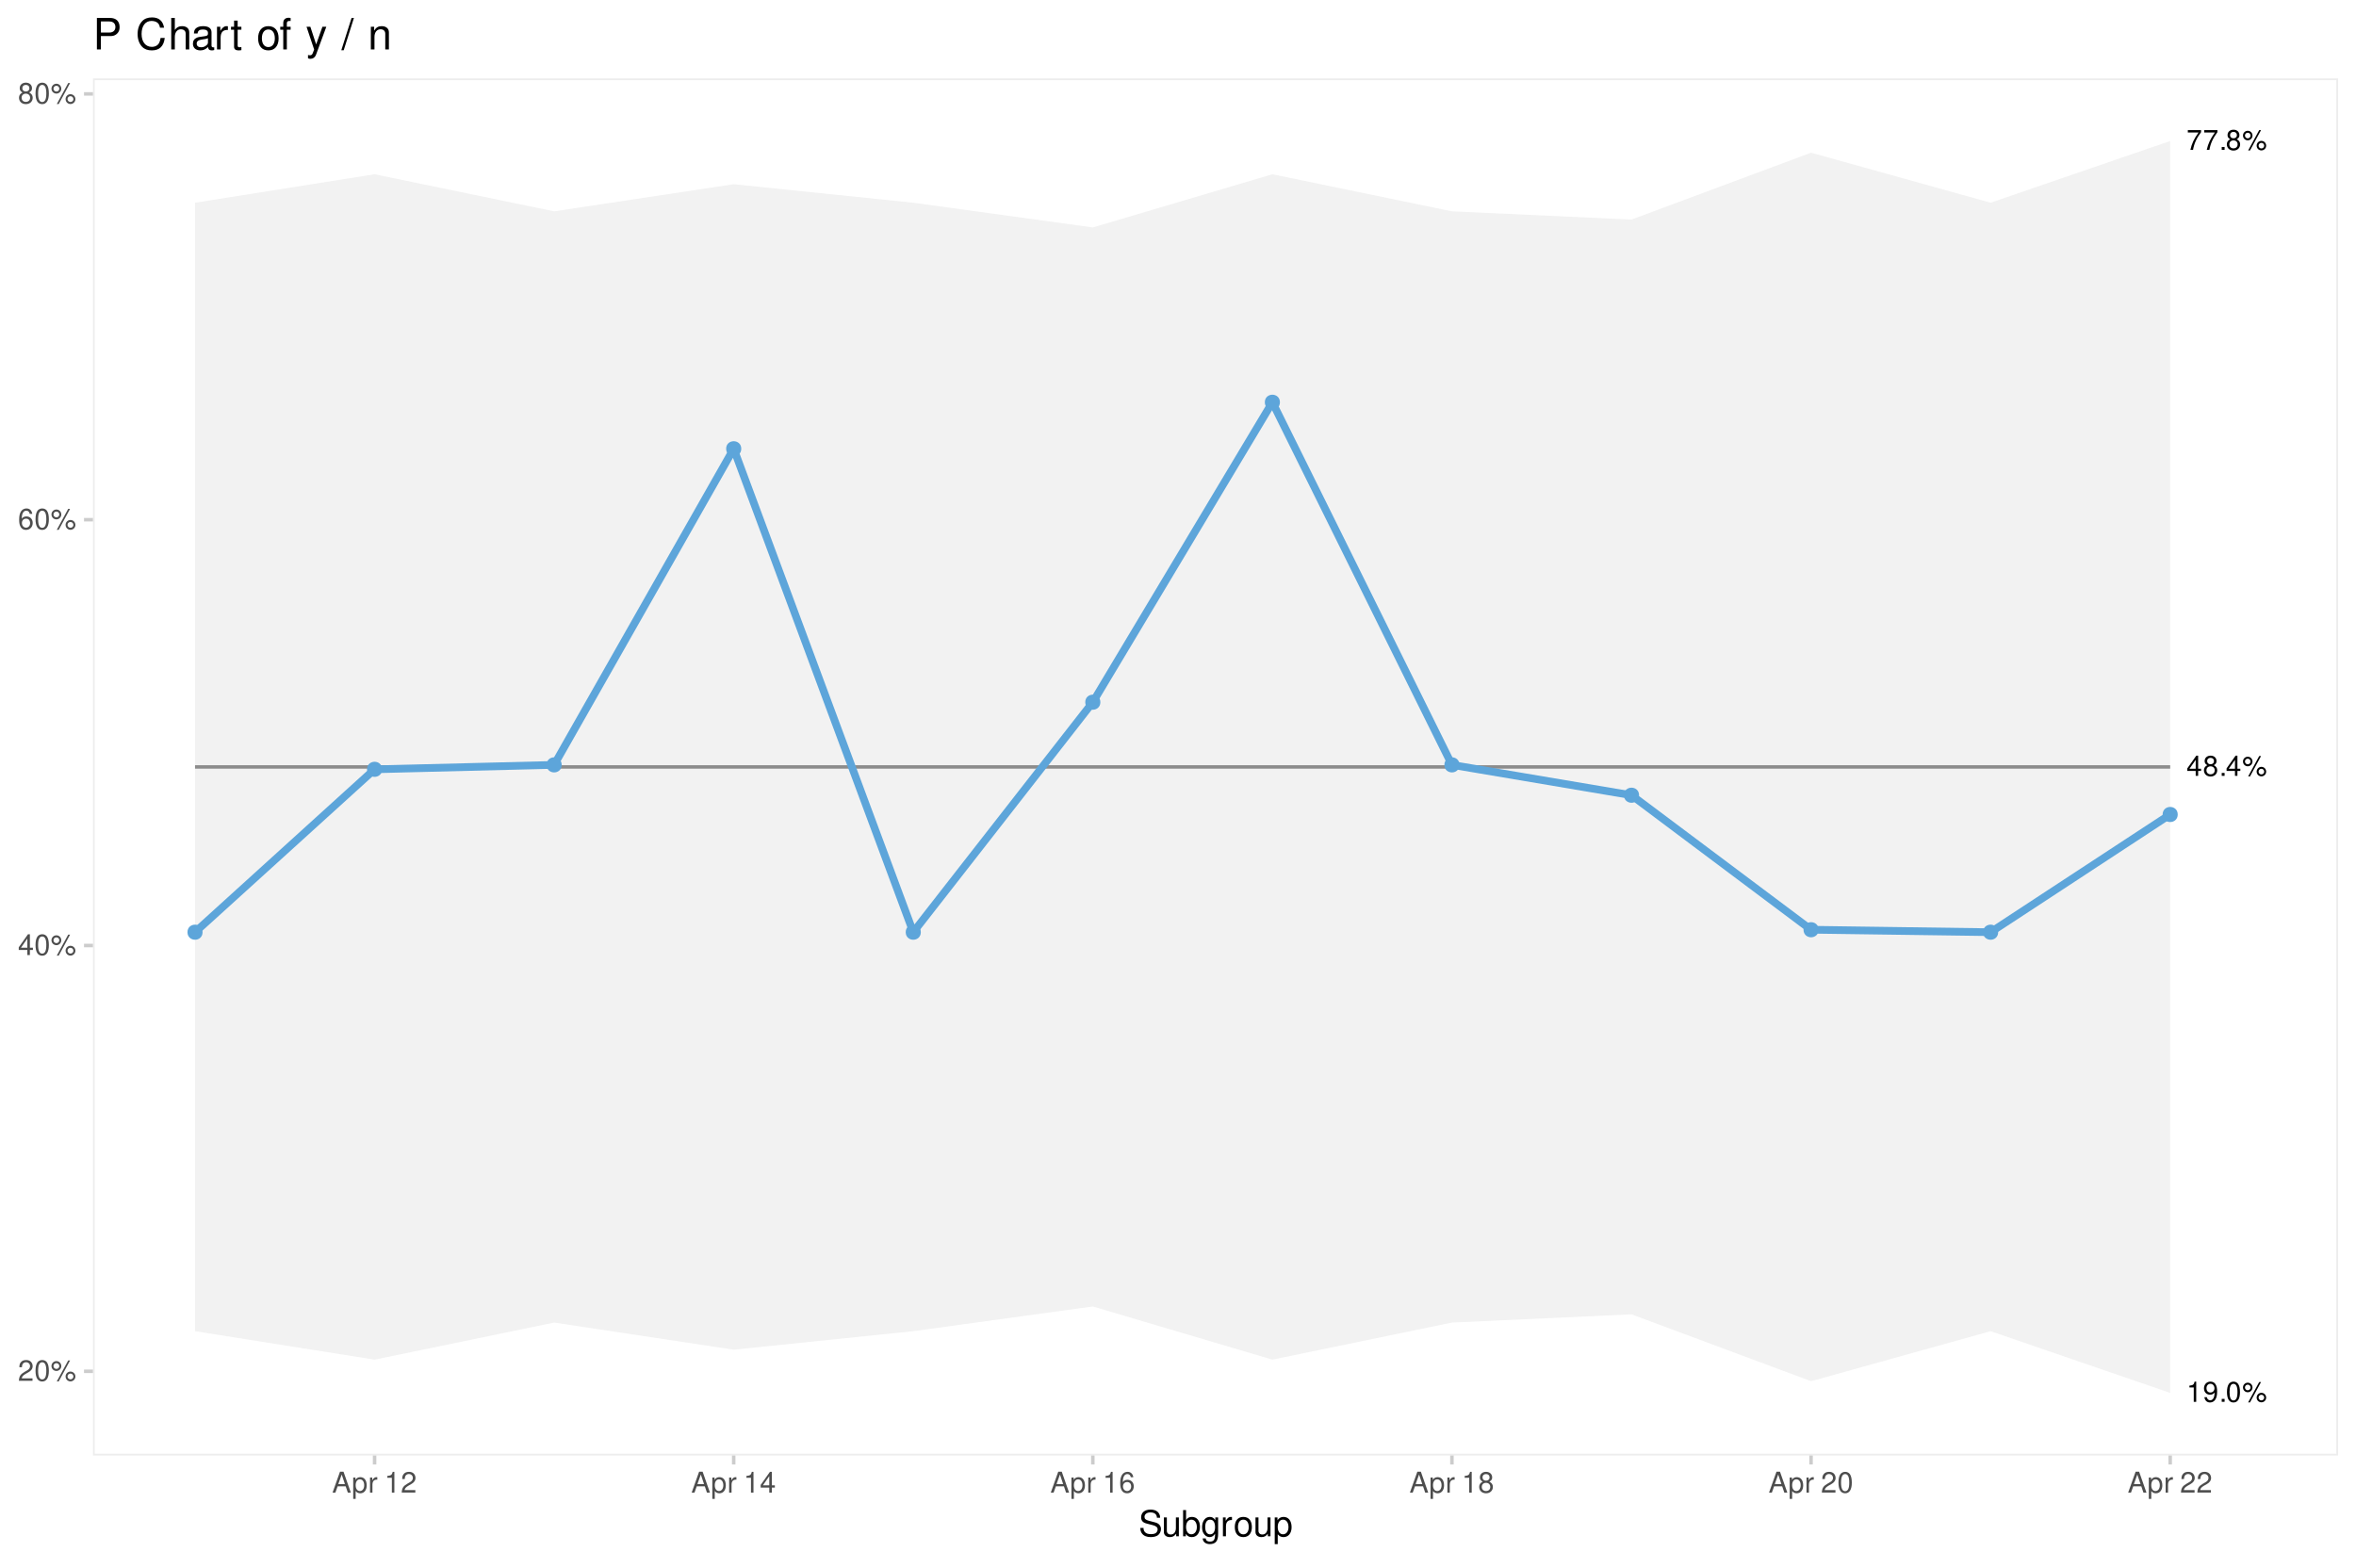
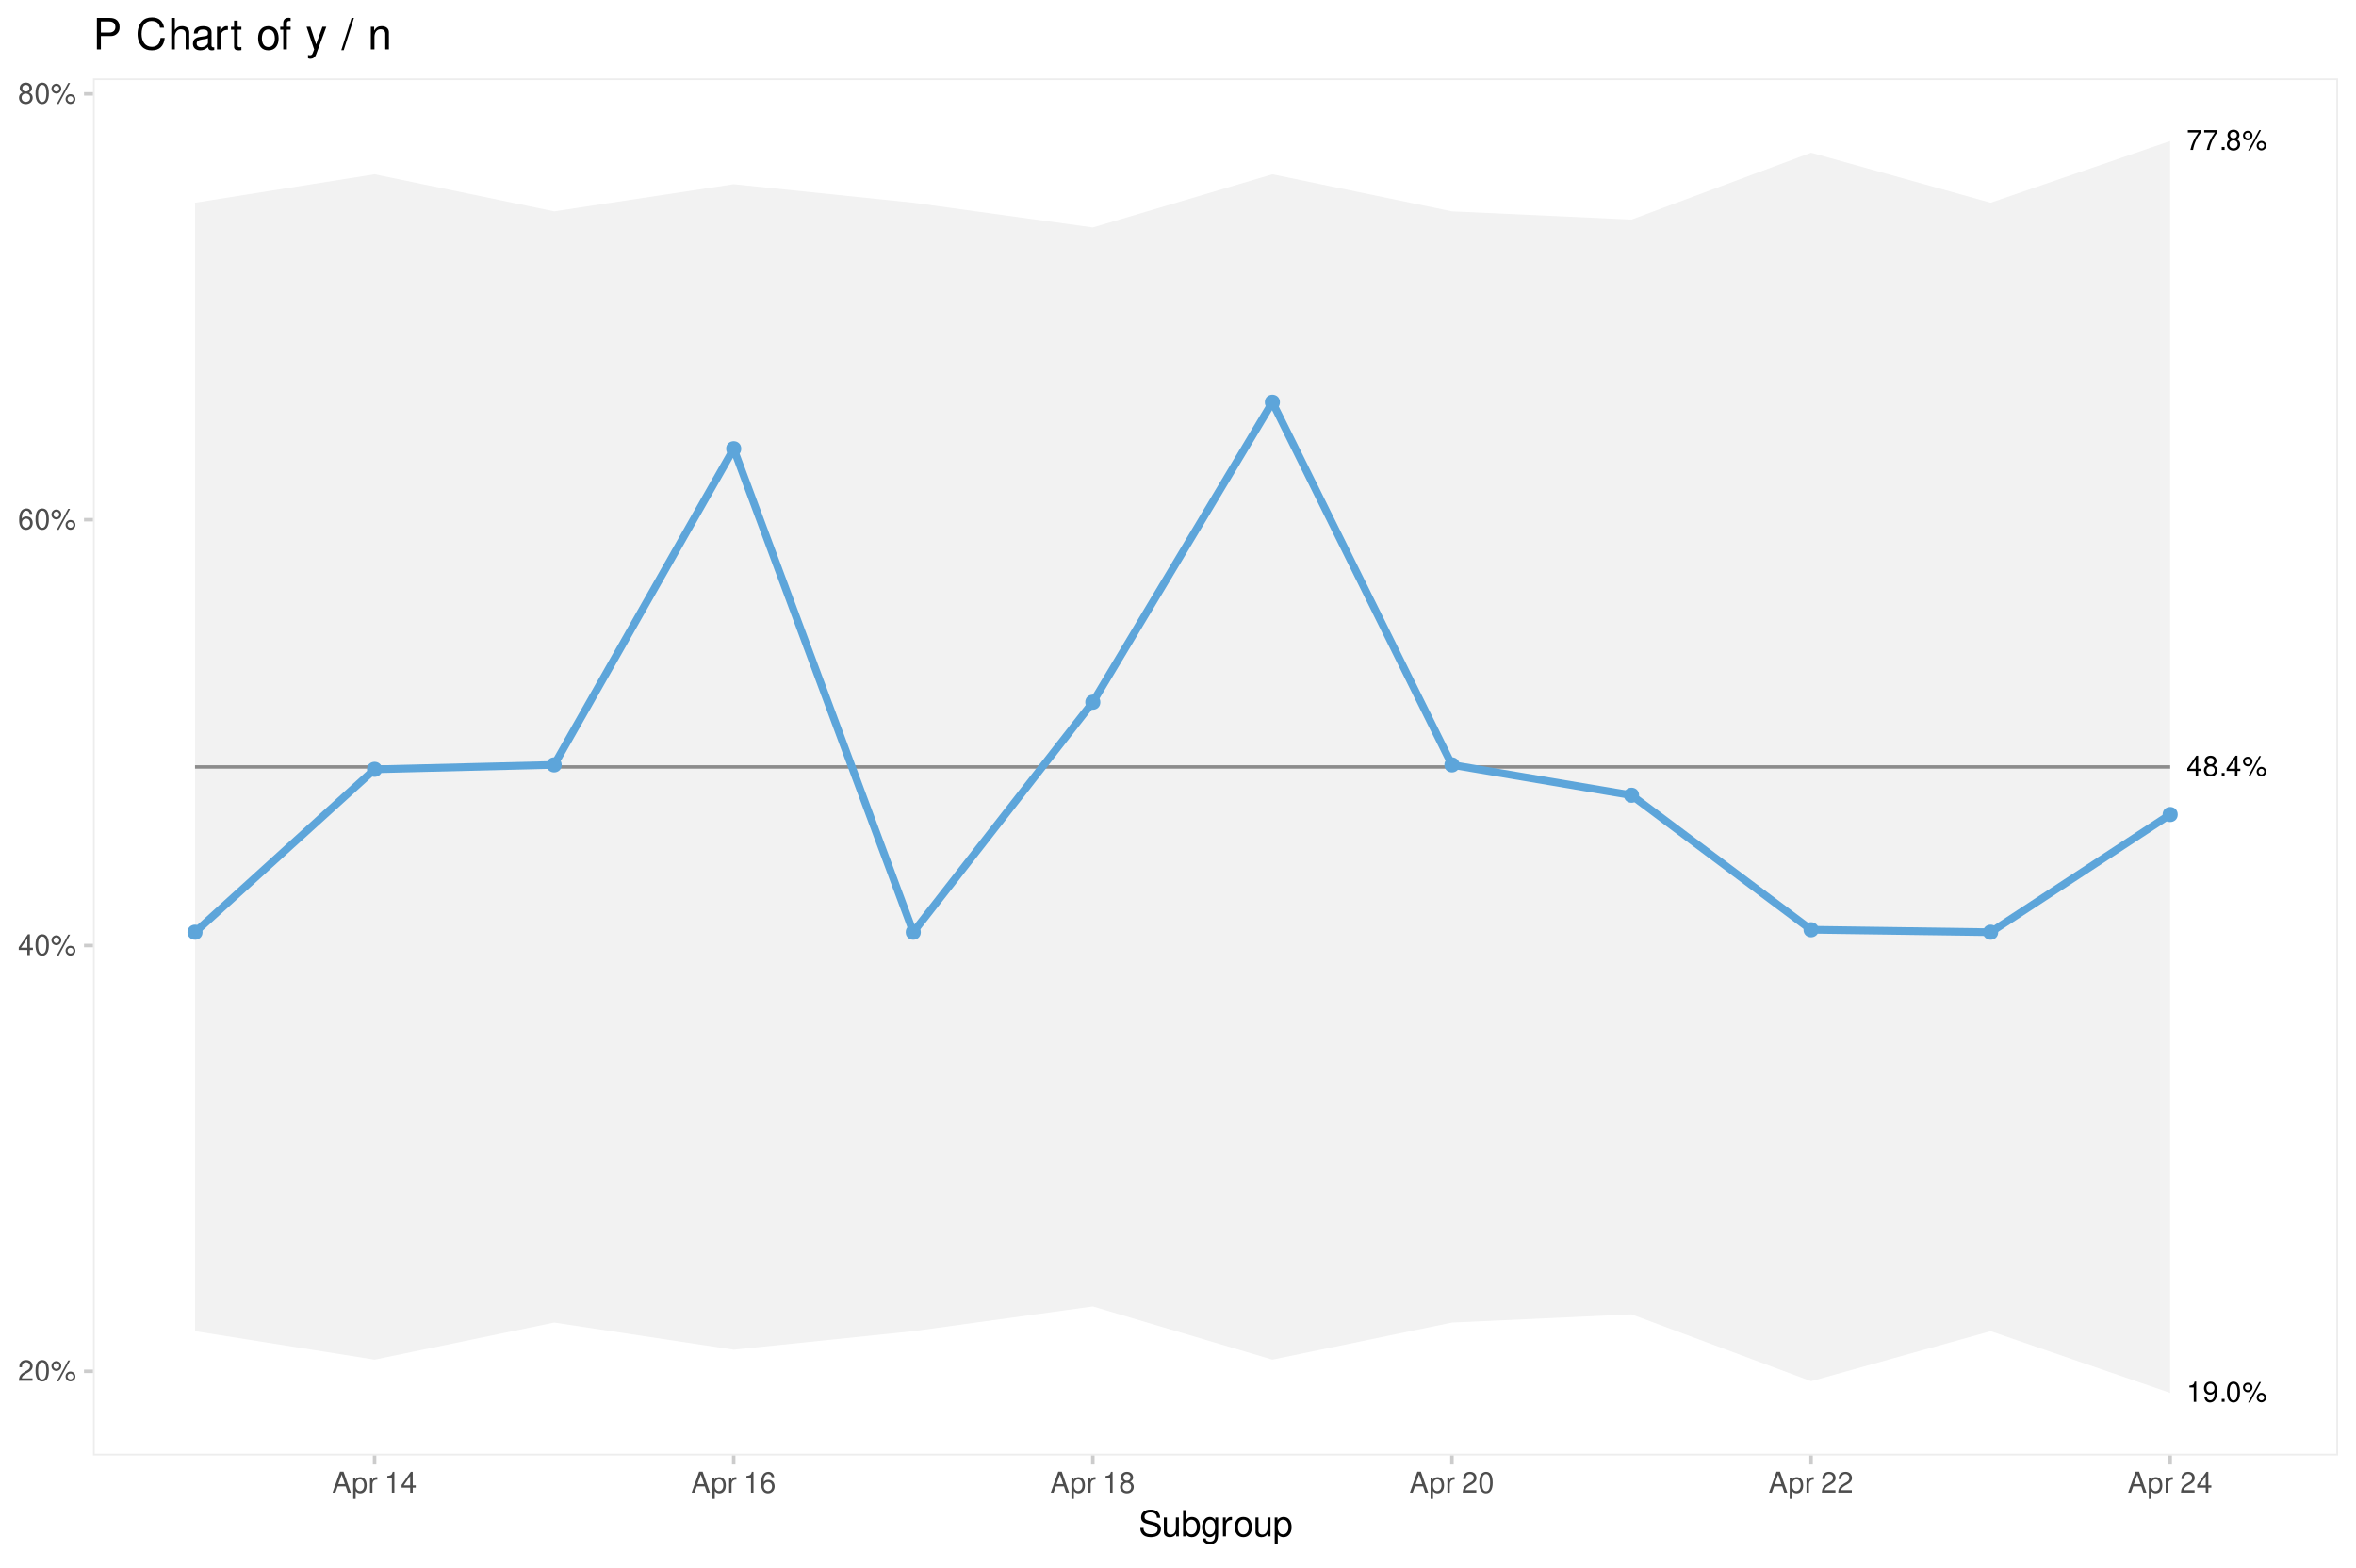
<svg xmlns="http://www.w3.org/2000/svg" xmlns:xlink="http://www.w3.org/1999/xlink" width="720pt" height="479pt" viewBox="0 0 720 479">
  <defs>
    <g>
      <g id="glyph-0-0">
        <path d="M 2.203 -4.391 L 2.203 0 L 2.953 0 L 2.953 -6.172 L 2.469 -6.172 C 2.203 -5.219 2.031 -5.094 0.875 -4.938 L 0.875 -4.391 Z M 2.203 -4.391 " />
      </g>
      <g id="glyph-0-1">
        <path d="M 0.453 -1.406 C 0.594 -0.406 1.25 0.203 2.172 0.203 C 2.844 0.203 3.438 -0.125 3.797 -0.688 C 4.172 -1.281 4.344 -2.031 4.344 -3.156 C 4.344 -4.203 4.188 -4.859 3.828 -5.406 C 3.5 -5.906 2.969 -6.172 2.297 -6.172 C 1.156 -6.172 0.328 -5.312 0.328 -4.109 C 0.328 -2.984 1.094 -2.172 2.188 -2.172 C 2.75 -2.172 3.188 -2.375 3.562 -2.844 C 3.562 -1.312 3.078 -0.469 2.219 -0.469 C 1.688 -0.469 1.328 -0.812 1.203 -1.406 Z M 2.297 -5.516 C 3 -5.516 3.531 -4.922 3.531 -4.125 C 3.531 -3.375 3.016 -2.844 2.266 -2.844 C 1.547 -2.844 1.094 -3.359 1.094 -4.172 C 1.094 -4.953 1.594 -5.516 2.297 -5.516 Z M 2.297 -5.516 " />
      </g>
      <g id="glyph-0-2">
        <path d="M 1.625 -0.891 L 0.75 -0.891 L 0.75 0 L 1.625 0 Z M 1.625 -0.891 " />
      </g>
      <g id="glyph-0-3">
        <path d="M 2.344 -6.172 C 1.781 -6.172 1.266 -5.906 0.953 -5.5 C 0.562 -4.953 0.359 -4.125 0.359 -2.984 C 0.359 -0.906 1.047 0.203 2.344 0.203 C 3.625 0.203 4.328 -0.906 4.328 -2.938 C 4.328 -4.125 4.141 -4.938 3.734 -5.5 C 3.422 -5.922 2.922 -6.172 2.344 -6.172 Z M 2.344 -5.5 C 3.156 -5.5 3.562 -4.672 3.562 -3 C 3.562 -1.25 3.172 -0.422 2.328 -0.422 C 1.531 -0.422 1.141 -1.281 1.141 -2.984 C 1.141 -4.672 1.531 -5.5 2.344 -5.5 Z M 2.344 -5.5 " />
      </g>
      <g id="glyph-0-4">
        <path d="M 1.703 -5.844 C 0.891 -5.844 0.25 -5.188 0.25 -4.391 C 0.25 -3.578 0.891 -2.922 1.703 -2.922 C 2.5 -2.922 3.156 -3.578 3.156 -4.375 C 3.156 -5.203 2.516 -5.844 1.703 -5.844 Z M 1.703 -5.25 C 2.188 -5.25 2.562 -4.859 2.562 -4.375 C 2.562 -3.906 2.172 -3.531 1.703 -3.531 C 1.234 -3.531 0.844 -3.906 0.844 -4.391 C 0.844 -4.859 1.219 -5.25 1.703 -5.25 Z M 5.203 -6.047 L 1.828 0.172 L 2.391 0.172 L 5.766 -6.047 Z M 5.875 -2.75 C 5.062 -2.75 4.422 -2.094 4.422 -1.297 C 4.422 -0.484 5.062 0.156 5.875 0.156 C 6.672 0.156 7.328 -0.484 7.328 -1.281 C 7.328 -2.094 6.688 -2.75 5.875 -2.75 Z M 5.875 -2.156 C 6.359 -2.156 6.734 -1.766 6.734 -1.281 C 6.734 -0.812 6.344 -0.438 5.875 -0.438 C 5.391 -0.438 5.016 -0.812 5.016 -1.297 C 5.016 -1.766 5.391 -2.156 5.875 -2.156 Z M 5.875 -2.156 " />
      </g>
      <g id="glyph-0-5">
        <path d="M 4.438 -6.047 L 0.391 -6.047 L 0.391 -5.312 L 3.656 -5.312 C 2.219 -3.25 1.625 -1.984 1.172 0 L 1.984 0 C 2.312 -1.938 3.078 -3.594 4.438 -5.422 Z M 4.438 -6.047 " />
      </g>
      <g id="glyph-0-6">
        <path d="M 3.328 -3.25 C 3.969 -3.641 4.156 -3.938 4.156 -4.516 C 4.156 -5.5 3.422 -6.172 2.344 -6.172 C 1.281 -6.172 0.531 -5.5 0.531 -4.531 C 0.531 -3.938 0.719 -3.641 1.344 -3.25 C 0.656 -2.906 0.312 -2.391 0.312 -1.719 C 0.312 -0.594 1.141 0.203 2.344 0.203 C 3.547 0.203 4.375 -0.594 4.375 -1.719 C 4.375 -2.391 4.031 -2.906 3.328 -3.25 Z M 2.344 -5.5 C 2.984 -5.5 3.391 -5.125 3.391 -4.5 C 3.391 -3.922 2.984 -3.547 2.344 -3.547 C 1.703 -3.547 1.297 -3.922 1.297 -4.516 C 1.297 -5.125 1.703 -5.5 2.344 -5.5 Z M 2.344 -2.906 C 3.094 -2.906 3.609 -2.422 3.609 -1.703 C 3.609 -0.953 3.109 -0.469 2.328 -0.469 C 1.594 -0.469 1.078 -0.969 1.078 -1.688 C 1.078 -2.422 1.594 -2.906 2.344 -2.906 Z M 2.344 -2.906 " />
      </g>
      <g id="glyph-0-7">
        <path d="M 2.797 -1.5 L 2.797 0 L 3.547 0 L 3.547 -1.5 L 4.438 -1.5 L 4.438 -2.172 L 3.547 -2.172 L 3.547 -6.172 L 2.984 -6.172 L 0.234 -2.281 L 0.234 -1.5 Z M 2.797 -2.172 L 0.891 -2.172 L 2.797 -4.891 Z M 2.797 -2.172 " />
      </g>
      <g id="glyph-1-0">
        <path d="M 4.453 -0.766 L 1.172 -0.766 C 1.25 -1.297 1.531 -1.625 2.297 -2.094 L 3.172 -2.594 C 4.047 -3.062 4.5 -3.719 4.5 -4.5 C 4.5 -5.031 4.281 -5.531 3.922 -5.875 C 3.547 -6.203 3.094 -6.359 2.5 -6.359 C 1.703 -6.359 1.125 -6.078 0.781 -5.531 C 0.547 -5.203 0.453 -4.797 0.438 -4.156 L 1.219 -4.156 C 1.234 -4.594 1.297 -4.844 1.406 -5.062 C 1.594 -5.438 2 -5.688 2.469 -5.688 C 3.172 -5.688 3.703 -5.172 3.703 -4.484 C 3.703 -3.969 3.406 -3.531 2.859 -3.219 L 2.047 -2.75 C 0.75 -2 0.375 -1.406 0.297 -0.016 L 4.453 -0.016 Z M 4.453 -0.766 " />
      </g>
      <g id="glyph-1-1">
        <path d="M 2.422 -6.359 C 1.844 -6.359 1.312 -6.094 0.984 -5.672 C 0.578 -5.109 0.375 -4.25 0.375 -3.078 C 0.375 -0.938 1.078 0.203 2.422 0.203 C 3.734 0.203 4.453 -0.938 4.453 -3.031 C 4.453 -4.25 4.266 -5.078 3.859 -5.672 C 3.531 -6.109 3.016 -6.359 2.422 -6.359 Z M 2.422 -5.672 C 3.25 -5.672 3.672 -4.828 3.672 -3.094 C 3.672 -1.281 3.266 -0.438 2.406 -0.438 C 1.578 -0.438 1.172 -1.312 1.172 -3.062 C 1.172 -4.828 1.578 -5.672 2.422 -5.672 Z M 2.422 -5.672 " />
      </g>
      <g id="glyph-1-2">
        <path d="M 1.75 -6.031 C 0.922 -6.031 0.25 -5.344 0.25 -4.516 C 0.25 -3.688 0.922 -3.016 1.766 -3.016 C 2.578 -3.016 3.25 -3.688 3.25 -4.5 C 3.25 -5.359 2.594 -6.031 1.75 -6.031 Z M 1.75 -5.406 C 2.25 -5.406 2.641 -5.016 2.641 -4.516 C 2.641 -4.031 2.25 -3.641 1.766 -3.641 C 1.266 -3.641 0.859 -4.031 0.859 -4.516 C 0.859 -5.016 1.266 -5.406 1.75 -5.406 Z M 5.359 -6.234 L 1.875 0.172 L 2.469 0.172 L 5.938 -6.234 Z M 6.047 -2.828 C 5.219 -2.828 4.562 -2.156 4.562 -1.344 C 4.562 -0.5 5.219 0.172 6.062 0.172 C 6.875 0.172 7.562 -0.5 7.562 -1.312 C 7.562 -2.156 6.891 -2.828 6.047 -2.828 Z M 6.047 -2.219 C 6.547 -2.219 6.953 -1.828 6.953 -1.312 C 6.953 -0.844 6.547 -0.453 6.062 -0.453 C 5.562 -0.453 5.156 -0.844 5.156 -1.344 C 5.156 -1.828 5.562 -2.219 6.047 -2.219 Z M 6.047 -2.219 " />
      </g>
      <g id="glyph-1-3">
        <path d="M 2.875 -1.547 L 2.875 0 L 3.656 0 L 3.656 -1.547 L 4.578 -1.547 L 4.578 -2.234 L 3.656 -2.234 L 3.656 -6.359 L 3.078 -6.359 L 0.25 -2.359 L 0.25 -1.547 Z M 2.875 -2.234 L 0.922 -2.234 L 2.875 -5.047 Z M 2.875 -2.234 " />
      </g>
      <g id="glyph-1-4">
        <path d="M 4.375 -4.703 C 4.234 -5.75 3.562 -6.359 2.609 -6.359 C 1.922 -6.359 1.312 -6.031 0.938 -5.453 C 0.547 -4.828 0.375 -4.062 0.375 -2.906 C 0.375 -1.828 0.531 -1.156 0.906 -0.594 C 1.234 -0.078 1.781 0.203 2.469 0.203 C 3.656 0.203 4.516 -0.688 4.516 -1.922 C 4.516 -3.094 3.719 -3.922 2.609 -3.922 C 1.984 -3.922 1.5 -3.688 1.172 -3.234 C 1.172 -4.797 1.672 -5.672 2.562 -5.672 C 3.109 -5.672 3.484 -5.328 3.609 -4.703 Z M 2.5 -3.234 C 3.25 -3.234 3.719 -2.703 3.719 -1.859 C 3.719 -1.062 3.188 -0.484 2.484 -0.484 C 1.766 -0.484 1.219 -1.094 1.219 -1.906 C 1.219 -2.688 1.734 -3.234 2.5 -3.234 Z M 2.5 -3.234 " />
      </g>
      <g id="glyph-1-5">
        <path d="M 3.438 -3.359 C 4.094 -3.75 4.297 -4.062 4.297 -4.656 C 4.297 -5.672 3.531 -6.359 2.422 -6.359 C 1.312 -6.359 0.547 -5.672 0.547 -4.672 C 0.547 -4.062 0.75 -3.75 1.391 -3.359 C 0.672 -2.984 0.328 -2.469 0.328 -1.766 C 0.328 -0.609 1.172 0.203 2.422 0.203 C 3.656 0.203 4.516 -0.609 4.516 -1.766 C 4.516 -2.469 4.156 -2.984 3.438 -3.359 Z M 2.422 -5.672 C 3.078 -5.672 3.5 -5.281 3.5 -4.641 C 3.5 -4.047 3.062 -3.656 2.422 -3.656 C 1.766 -3.656 1.344 -4.047 1.344 -4.656 C 1.344 -5.281 1.766 -5.672 2.422 -5.672 Z M 2.422 -3 C 3.188 -3 3.719 -2.484 3.719 -1.75 C 3.719 -0.984 3.203 -0.484 2.406 -0.484 C 1.641 -0.484 1.125 -1 1.125 -1.734 C 1.125 -2.5 1.641 -3 2.422 -3 Z M 2.422 -3 " />
      </g>
      <g id="glyph-1-6">
        <path d="M 4.172 -1.922 L 4.828 0 L 5.75 0 L 3.5 -6.406 L 2.438 -6.406 L 0.156 0 L 1.016 0 L 1.703 -1.922 Z M 3.938 -2.609 L 1.906 -2.609 L 2.953 -5.531 Z M 3.938 -2.609 " />
      </g>
      <g id="glyph-1-7">
        <path d="M 0.469 1.922 L 1.219 1.922 L 1.219 -0.484 C 1.594 -0.016 2.031 0.203 2.625 0.203 C 3.828 0.203 4.594 -0.75 4.594 -2.219 C 4.594 -3.781 3.844 -4.734 2.625 -4.734 C 2 -4.734 1.5 -4.453 1.156 -3.922 L 1.156 -4.609 L 0.469 -4.609 Z M 2.5 -4.062 C 3.312 -4.062 3.828 -3.344 3.828 -2.25 C 3.828 -1.203 3.297 -0.484 2.5 -0.484 C 1.719 -0.484 1.219 -1.188 1.219 -2.266 C 1.219 -3.359 1.719 -4.062 2.5 -4.062 Z M 2.5 -4.062 " />
      </g>
      <g id="glyph-1-8">
        <path d="M 0.609 -4.609 L 0.609 0 L 1.344 0 L 1.344 -2.391 C 1.359 -3.5 1.812 -4 2.828 -3.969 L 2.828 -4.719 C 2.703 -4.734 2.625 -4.734 2.547 -4.734 C 2.062 -4.734 1.703 -4.453 1.281 -3.781 L 1.281 -4.609 Z M 0.609 -4.609 " />
      </g>
      <g id="glyph-1-9">
</g>
      <g id="glyph-1-10">
        <path d="M 2.281 -4.531 L 2.281 0 L 3.047 0 L 3.047 -6.359 L 2.547 -6.359 C 2.266 -5.391 2.094 -5.25 0.891 -5.094 L 0.891 -4.531 Z M 2.281 -4.531 " />
      </g>
      <g id="glyph-2-0">
        <path d="M 6.562 -5.672 C 6.562 -6.219 6.516 -6.375 6.344 -6.75 C 5.906 -7.672 4.969 -8.156 3.625 -8.156 C 1.859 -8.156 0.766 -7.25 0.766 -5.797 C 0.766 -4.812 1.281 -4.203 2.344 -3.922 L 4.328 -3.406 C 5.359 -3.141 5.812 -2.734 5.812 -2.094 C 5.812 -1.672 5.578 -1.234 5.234 -0.984 C 4.922 -0.766 4.406 -0.656 3.766 -0.656 C 2.875 -0.656 2.297 -0.859 1.906 -1.312 C 1.609 -1.672 1.484 -2.062 1.5 -2.547 L 0.531 -2.547 C 0.531 -1.812 0.688 -1.328 1 -0.891 C 1.547 -0.125 2.469 0.25 3.703 0.25 C 4.656 0.25 5.438 0.031 5.953 -0.359 C 6.484 -0.797 6.828 -1.5 6.828 -2.203 C 6.828 -3.188 6.219 -3.922 5.125 -4.219 L 3.109 -4.75 C 2.141 -5.016 1.797 -5.328 1.797 -5.938 C 1.797 -6.75 2.516 -7.297 3.594 -7.297 C 4.859 -7.297 5.578 -6.719 5.594 -5.672 Z M 6.562 -5.672 " />
      </g>
      <g id="glyph-2-1">
        <path d="M 5.297 0 L 5.297 -5.766 L 4.391 -5.766 L 4.391 -2.5 C 4.391 -1.312 3.766 -0.547 2.812 -0.547 C 2.094 -0.547 1.625 -0.984 1.625 -1.688 L 1.625 -5.766 L 0.719 -5.766 L 0.719 -1.312 C 0.719 -0.359 1.438 0.25 2.547 0.25 C 3.406 0.25 3.938 -0.047 4.484 -0.797 L 4.484 0 Z M 5.297 0 " />
      </g>
      <g id="glyph-2-2">
        <path d="M 0.594 -8.016 L 0.594 0 L 1.422 0 L 1.422 -0.734 C 1.859 -0.062 2.438 0.25 3.25 0.25 C 4.766 0.25 5.75 -0.984 5.75 -2.906 C 5.75 -4.781 4.812 -5.922 3.281 -5.922 C 2.5 -5.922 1.938 -5.625 1.5 -4.984 L 1.5 -8.016 Z M 3.109 -5.078 C 4.141 -5.078 4.797 -4.188 4.797 -2.812 C 4.797 -1.5 4.109 -0.609 3.109 -0.609 C 2.141 -0.609 1.5 -1.484 1.5 -2.844 C 1.5 -4.188 2.141 -5.078 3.109 -5.078 Z M 3.109 -5.078 " />
      </g>
      <g id="glyph-2-3">
        <path d="M 4.438 -5.766 L 4.438 -4.922 C 3.984 -5.625 3.469 -5.922 2.75 -5.922 C 1.359 -5.922 0.391 -4.625 0.391 -2.781 C 0.391 -1.812 0.609 -1.109 1.109 -0.531 C 1.547 -0.016 2.094 0.25 2.688 0.25 C 3.375 0.25 3.875 -0.062 4.359 -0.781 L 4.359 -0.484 C 4.359 1.062 3.922 1.625 2.781 1.625 C 2 1.625 1.594 1.312 1.5 0.656 L 0.578 0.656 C 0.656 1.734 1.5 2.391 2.766 2.391 C 3.609 2.391 4.312 2.125 4.688 1.656 C 5.125 1.125 5.297 0.406 5.297 -0.953 L 5.297 -5.766 Z M 2.844 -5.078 C 3.812 -5.078 4.359 -4.266 4.359 -2.812 C 4.359 -1.406 3.797 -0.594 2.844 -0.594 C 1.891 -0.594 1.344 -1.422 1.344 -2.844 C 1.344 -4.25 1.891 -5.078 2.844 -5.078 Z M 2.844 -5.078 " />
      </g>
      <g id="glyph-2-4">
        <path d="M 0.766 -5.766 L 0.766 0 L 1.688 0 L 1.688 -2.984 C 1.688 -4.375 2.266 -5 3.531 -4.969 L 3.531 -5.891 C 3.375 -5.922 3.281 -5.922 3.172 -5.922 C 2.578 -5.922 2.141 -5.578 1.609 -4.719 L 1.609 -5.766 Z M 0.766 -5.766 " />
      </g>
      <g id="glyph-2-5">
        <path d="M 2.984 -5.922 C 1.359 -5.922 0.391 -4.781 0.391 -2.844 C 0.391 -0.891 1.359 0.25 3 0.25 C 4.625 0.25 5.609 -0.906 5.609 -2.797 C 5.609 -4.797 4.656 -5.922 2.984 -5.922 Z M 3 -5.078 C 4.031 -5.078 4.656 -4.234 4.656 -2.812 C 4.656 -1.438 4.016 -0.594 3 -0.594 C 1.984 -0.594 1.359 -1.438 1.359 -2.844 C 1.359 -4.234 1.984 -5.078 3 -5.078 Z M 3 -5.078 " />
      </g>
      <g id="glyph-2-6">
        <path d="M 0.594 2.391 L 1.516 2.391 L 1.516 -0.609 C 2 -0.016 2.547 0.25 3.281 0.25 C 4.781 0.25 5.75 -0.953 5.75 -2.781 C 5.75 -4.719 4.812 -5.922 3.281 -5.922 C 2.5 -5.922 1.875 -5.578 1.438 -4.891 L 1.438 -5.766 L 0.594 -5.766 Z M 3.125 -5.078 C 4.141 -5.078 4.797 -4.188 4.797 -2.812 C 4.797 -1.5 4.125 -0.609 3.125 -0.609 C 2.141 -0.609 1.516 -1.484 1.516 -2.844 C 1.516 -4.188 2.141 -5.078 3.125 -5.078 Z M 3.125 -5.078 " />
      </g>
      <g id="glyph-3-0">
        <path d="M 2.422 -4.078 L 5.453 -4.078 C 6.203 -4.078 6.797 -4.297 7.312 -4.766 C 7.891 -5.297 8.141 -5.922 8.141 -6.797 C 8.141 -8.609 7.078 -9.625 5.172 -9.625 L 1.203 -9.625 L 1.203 0 L 2.422 0 Z M 2.422 -5.156 L 2.422 -8.547 L 4.984 -8.547 C 6.172 -8.547 6.859 -7.906 6.859 -6.859 C 6.859 -5.797 6.172 -5.156 4.984 -5.156 Z M 2.422 -5.156 " />
      </g>
      <g id="glyph-3-1">
</g>
      <g id="glyph-3-2">
        <path d="M 8.734 -6.641 C 8.359 -8.75 7.141 -9.781 5.031 -9.781 C 3.734 -9.781 2.688 -9.375 1.984 -8.578 C 1.109 -7.625 0.641 -6.266 0.641 -4.703 C 0.641 -3.109 1.125 -1.75 2.016 -0.812 C 2.766 -0.047 3.719 0.297 4.984 0.297 C 7.328 0.297 8.641 -0.969 8.938 -3.516 L 7.672 -3.516 C 7.562 -2.859 7.438 -2.406 7.234 -2.016 C 6.844 -1.234 6.016 -0.781 4.984 -0.781 C 3.078 -0.781 1.859 -2.312 1.859 -4.719 C 1.859 -7.188 3.016 -8.703 4.891 -8.703 C 5.672 -8.703 6.391 -8.469 6.781 -8.094 C 7.141 -7.766 7.344 -7.375 7.484 -6.641 Z M 8.734 -6.641 " />
      </g>
      <g id="glyph-3-3">
        <path d="M 0.922 -9.625 L 0.922 0 L 2.016 0 L 2.016 -3.812 C 2.016 -5.234 2.766 -6.156 3.891 -6.156 C 4.266 -6.156 4.609 -6.047 4.875 -5.844 C 5.188 -5.609 5.328 -5.281 5.328 -4.797 L 5.328 0 L 6.422 0 L 6.422 -5.234 C 6.422 -6.391 5.578 -7.109 4.234 -7.109 C 3.266 -7.109 2.672 -6.812 2.016 -5.969 L 2.016 -9.625 Z M 0.922 -9.625 " />
      </g>
      <g id="glyph-3-4">
        <path d="M 7.062 -0.641 C 6.938 -0.625 6.891 -0.625 6.828 -0.625 C 6.438 -0.625 6.234 -0.812 6.234 -1.156 L 6.234 -5.234 C 6.234 -6.453 5.328 -7.109 3.625 -7.109 C 2.609 -7.109 1.812 -6.828 1.328 -6.312 C 1.016 -5.953 0.891 -5.562 0.859 -4.875 L 1.969 -4.875 C 2.062 -5.719 2.562 -6.094 3.594 -6.094 C 4.594 -6.094 5.141 -5.734 5.141 -5.062 L 5.141 -4.781 C 5.125 -4.297 4.891 -4.125 3.984 -4.016 C 2.422 -3.812 2.188 -3.766 1.766 -3.594 C 0.969 -3.25 0.547 -2.641 0.547 -1.75 C 0.547 -0.484 1.422 0.297 2.828 0.297 C 3.703 0.297 4.391 0 5.172 -0.719 C 5.25 0 5.594 0.297 6.312 0.297 C 6.547 0.297 6.688 0.281 7.062 0.188 Z M 5.141 -2.172 C 5.141 -1.812 5.031 -1.578 4.703 -1.281 C 4.25 -0.875 3.703 -0.656 3.062 -0.656 C 2.203 -0.656 1.703 -1.062 1.703 -1.766 C 1.703 -2.5 2.172 -2.859 3.359 -3.031 C 4.547 -3.188 4.766 -3.25 5.141 -3.422 Z M 5.141 -2.172 " />
      </g>
      <g id="glyph-3-5">
        <path d="M 0.906 -6.922 L 0.906 0 L 2.016 0 L 2.016 -3.594 C 2.031 -5.25 2.719 -6 4.234 -5.953 L 4.234 -7.078 C 4.047 -7.109 3.953 -7.109 3.812 -7.109 C 3.109 -7.109 2.562 -6.688 1.922 -5.672 L 1.922 -6.922 Z M 0.906 -6.922 " />
      </g>
      <g id="glyph-3-6">
        <path d="M 3.359 -6.922 L 2.219 -6.922 L 2.219 -8.812 L 1.125 -8.812 L 1.125 -6.922 L 0.188 -6.922 L 0.188 -6.016 L 1.125 -6.016 L 1.125 -0.797 C 1.125 -0.078 1.594 0.297 2.453 0.297 C 2.75 0.297 2.984 0.281 3.359 0.219 L 3.359 -0.719 C 3.188 -0.672 3.047 -0.656 2.828 -0.656 C 2.344 -0.656 2.219 -0.797 2.219 -1.281 L 2.219 -6.016 L 3.359 -6.016 Z M 3.359 -6.922 " />
      </g>
      <g id="glyph-3-7">
        <path d="M 3.594 -7.109 C 1.641 -7.109 0.469 -5.734 0.469 -3.406 C 0.469 -1.062 1.641 0.297 3.609 0.297 C 5.562 0.297 6.734 -1.078 6.734 -3.359 C 6.734 -5.75 5.594 -7.109 3.594 -7.109 Z M 3.609 -6.094 C 4.844 -6.094 5.578 -5.078 5.578 -3.359 C 5.578 -1.734 4.812 -0.719 3.609 -0.719 C 2.375 -0.719 1.625 -1.734 1.625 -3.406 C 1.625 -5.078 2.375 -6.094 3.609 -6.094 Z M 3.609 -6.094 " />
      </g>
      <g id="glyph-3-8">
        <path d="M 3.406 -6.922 L 2.25 -6.922 L 2.25 -8 C 2.25 -8.469 2.516 -8.703 3.031 -8.703 C 3.109 -8.703 3.156 -8.703 3.406 -8.688 L 3.406 -9.594 C 3.156 -9.656 3.016 -9.672 2.781 -9.672 C 1.766 -9.672 1.156 -9.078 1.156 -8.094 L 1.156 -6.922 L 0.234 -6.922 L 0.234 -6.016 L 1.156 -6.016 L 1.156 0 L 2.25 0 L 2.25 -6.016 L 3.406 -6.016 Z M 3.406 -6.922 " />
      </g>
      <g id="glyph-3-9">
        <path d="M 5.125 -6.922 L 3.203 -1.531 L 1.438 -6.922 L 0.266 -6.922 L 2.594 0.031 L 2.172 1.125 C 2 1.609 1.75 1.797 1.297 1.797 C 1.109 1.797 0.953 1.766 0.719 1.719 L 0.719 2.703 C 0.938 2.828 1.156 2.875 1.453 2.875 C 1.812 2.875 2.188 2.766 2.484 2.547 C 2.828 2.297 3.031 2 3.234 1.453 L 6.312 -6.922 Z M 5.125 -6.922 " />
      </g>
      <g id="glyph-3-10">
        <path d="M 3.031 -9.625 L -0.109 0.266 L 0.625 0.266 L 3.75 -9.625 Z M 3.031 -9.625 " />
      </g>
      <g id="glyph-3-11">
        <path d="M 0.922 -6.922 L 0.922 0 L 2.031 0 L 2.031 -3.812 C 2.031 -5.234 2.766 -6.156 3.906 -6.156 C 4.781 -6.156 5.328 -5.625 5.328 -4.797 L 5.328 0 L 6.438 0 L 6.438 -5.234 C 6.438 -6.375 5.578 -7.109 4.234 -7.109 C 3.203 -7.109 2.547 -6.719 1.938 -5.75 L 1.938 -6.922 Z M 0.922 -6.922 " />
      </g>
    </g>
    <clipPath id="clip-0">
      <path clip-rule="nonzero" d="M 28.41 23.957 L 714.52 23.957 L 714.52 444.848 L 28.41 444.848 Z M 28.41 23.957 " />
    </clipPath>
    <clipPath id="clip-1">
      <path clip-rule="nonzero" d="M 28.41 23.957 L 714.52 23.957 L 714.52 444.848 L 28.41 444.848 Z M 28.41 23.957 " />
    </clipPath>
  </defs>
  <rect x="-72" y="-47.9" width="864" height="574.8" fill="rgb(100%, 100%, 100%)" fill-opacity="1" />
  <rect x="-72" y="-47.9" width="864" height="574.8" fill="rgb(100%, 100%, 100%)" fill-opacity="1" />
  <path fill="none" stroke-width="1.067" stroke-linecap="round" stroke-linejoin="round" stroke="rgb(100%, 100%, 100%)" stroke-opacity="1" stroke-miterlimit="10" d="M 0 479 L 720 479 L 720 0 L 0 0 Z M 0 479 " />
  <g clip-path="url(#clip-0)">
    <path fill-rule="nonzero" fill="rgb(100%, 100%, 100%)" fill-opacity="1" d="M 28.41 444.848 L 714.52 444.848 L 714.52 23.957 L 28.41 23.957 Z M 28.41 444.848 " />
  </g>
  <path fill-rule="nonzero" fill="rgb(87.059%, 87.059%, 87.059%)" fill-opacity="0.4" d="M 59.598 61.957 L 114.473 53.258 L 169.348 64.59 L 224.219 56.301 L 279.094 61.957 L 333.969 69.512 L 388.844 53.258 L 443.715 64.59 L 498.59 67.105 L 553.465 46.668 L 608.34 61.957 L 663.215 43.09 L 663.215 425.719 L 608.34 406.852 L 553.465 422.141 L 498.59 401.703 L 443.715 404.219 L 388.844 415.551 L 333.969 399.297 L 279.094 406.852 L 224.219 412.508 L 169.348 404.219 L 114.473 415.551 L 59.598 406.852 Z M 59.598 61.957 " />
  <path fill="none" stroke-width="1.067" stroke-linecap="butt" stroke-linejoin="round" stroke="rgb(54.902%, 54.902%, 54.902%)" stroke-opacity="1" stroke-miterlimit="10" d="M 59.598 234.402 L 663.215 234.402 " />
  <path fill="none" stroke-width="2.347" stroke-linecap="butt" stroke-linejoin="round" stroke="rgb(36.471%, 64.706%, 85.49%)" stroke-opacity="1" stroke-miterlimit="10" d="M 59.598 284.91 L 114.473 235.129 L 169.348 233.77 L 224.219 137.152 L 279.094 284.91 L 333.969 214.613 L 388.844 122.941 L 443.715 233.77 L 498.59 243.047 L 553.465 284.156 L 608.34 284.91 L 663.215 248.934 " />
  <path fill-rule="nonzero" fill="rgb(36.471%, 64.706%, 85.49%)" fill-opacity="1" stroke-width="0.709" stroke-linecap="round" stroke-linejoin="round" stroke="rgb(36.471%, 64.706%, 85.49%)" stroke-opacity="1" stroke-miterlimit="10" d="M 61.551 284.91 C 61.551 287.516 57.645 287.516 57.645 284.91 C 57.645 282.305 61.551 282.305 61.551 284.91 " />
  <path fill-rule="nonzero" fill="rgb(36.471%, 64.706%, 85.49%)" fill-opacity="1" stroke-width="0.709" stroke-linecap="round" stroke-linejoin="round" stroke="rgb(36.471%, 64.706%, 85.49%)" stroke-opacity="1" stroke-miterlimit="10" d="M 116.426 235.129 C 116.426 237.734 112.516 237.734 112.516 235.129 C 112.516 232.523 116.426 232.523 116.426 235.129 " />
  <path fill-rule="nonzero" fill="rgb(36.471%, 64.706%, 85.49%)" fill-opacity="1" stroke-width="0.709" stroke-linecap="round" stroke-linejoin="round" stroke="rgb(36.471%, 64.706%, 85.49%)" stroke-opacity="1" stroke-miterlimit="10" d="M 171.301 233.77 C 171.301 236.375 167.391 236.375 167.391 233.77 C 167.391 231.16 171.301 231.16 171.301 233.77 " />
  <path fill-rule="nonzero" fill="rgb(36.471%, 64.706%, 85.49%)" fill-opacity="1" stroke-width="0.709" stroke-linecap="round" stroke-linejoin="round" stroke="rgb(36.471%, 64.706%, 85.49%)" stroke-opacity="1" stroke-miterlimit="10" d="M 226.176 137.152 C 226.176 139.758 222.266 139.758 222.266 137.152 C 222.266 134.547 226.176 134.547 226.176 137.152 " />
  <path fill-rule="nonzero" fill="rgb(36.471%, 64.706%, 85.49%)" fill-opacity="1" stroke-width="0.709" stroke-linecap="round" stroke-linejoin="round" stroke="rgb(36.471%, 64.706%, 85.49%)" stroke-opacity="1" stroke-miterlimit="10" d="M 281.051 284.91 C 281.051 287.516 277.141 287.516 277.141 284.91 C 277.141 282.305 281.051 282.305 281.051 284.91 " />
  <path fill-rule="nonzero" fill="rgb(36.471%, 64.706%, 85.49%)" fill-opacity="1" stroke-width="0.709" stroke-linecap="round" stroke-linejoin="round" stroke="rgb(36.471%, 64.706%, 85.49%)" stroke-opacity="1" stroke-miterlimit="10" d="M 335.922 214.613 C 335.922 217.219 332.012 217.219 332.012 214.613 C 332.012 212.008 335.922 212.008 335.922 214.613 " />
  <path fill-rule="nonzero" fill="rgb(36.471%, 64.706%, 85.49%)" fill-opacity="1" stroke-width="0.709" stroke-linecap="round" stroke-linejoin="round" stroke="rgb(36.471%, 64.706%, 85.49%)" stroke-opacity="1" stroke-miterlimit="10" d="M 390.797 122.941 C 390.797 125.547 386.887 125.547 386.887 122.941 C 386.887 120.336 390.797 120.336 390.797 122.941 " />
  <path fill-rule="nonzero" fill="rgb(36.471%, 64.706%, 85.49%)" fill-opacity="1" stroke-width="0.709" stroke-linecap="round" stroke-linejoin="round" stroke="rgb(36.471%, 64.706%, 85.49%)" stroke-opacity="1" stroke-miterlimit="10" d="M 445.672 233.77 C 445.672 236.375 441.762 236.375 441.762 233.77 C 441.762 231.16 445.672 231.16 445.672 233.77 " />
  <path fill-rule="nonzero" fill="rgb(36.471%, 64.706%, 85.49%)" fill-opacity="1" stroke-width="0.709" stroke-linecap="round" stroke-linejoin="round" stroke="rgb(36.471%, 64.706%, 85.49%)" stroke-opacity="1" stroke-miterlimit="10" d="M 500.547 243.047 C 500.547 245.652 496.637 245.652 496.637 243.047 C 496.637 240.441 500.547 240.441 500.547 243.047 " />
  <path fill-rule="nonzero" fill="rgb(36.471%, 64.706%, 85.49%)" fill-opacity="1" stroke-width="0.709" stroke-linecap="round" stroke-linejoin="round" stroke="rgb(36.471%, 64.706%, 85.49%)" stroke-opacity="1" stroke-miterlimit="10" d="M 555.418 284.156 C 555.418 286.766 551.512 286.766 551.512 284.156 C 551.512 281.551 555.418 281.551 555.418 284.156 " />
  <path fill-rule="nonzero" fill="rgb(36.471%, 64.706%, 85.49%)" fill-opacity="1" stroke-width="0.709" stroke-linecap="round" stroke-linejoin="round" stroke="rgb(36.471%, 64.706%, 85.49%)" stroke-opacity="1" stroke-miterlimit="10" d="M 610.293 284.91 C 610.293 287.516 606.383 287.516 606.383 284.91 C 606.383 282.305 610.293 282.305 610.293 284.91 " />
  <path fill-rule="nonzero" fill="rgb(36.471%, 64.706%, 85.49%)" fill-opacity="1" stroke-width="0.709" stroke-linecap="round" stroke-linejoin="round" stroke="rgb(36.471%, 64.706%, 85.49%)" stroke-opacity="1" stroke-miterlimit="10" d="M 665.168 248.934 C 665.168 251.543 661.258 251.543 661.258 248.934 C 661.258 246.328 665.168 246.328 665.168 248.934 " />
  <g fill="rgb(0%, 0%, 0%)" fill-opacity="1">
    <use xlink:href="#glyph-0-0" x="668.215" y="428.44" />
    <use xlink:href="#glyph-0-1" x="673.215" y="428.44" />
    <use xlink:href="#glyph-0-2" x="678.215" y="428.44" />
    <use xlink:href="#glyph-0-3" x="680.215" y="428.44" />
    <use xlink:href="#glyph-0-4" x="685.215" y="428.44" />
  </g>
  <g fill="rgb(0%, 0%, 0%)" fill-opacity="1">
    <use xlink:href="#glyph-0-5" x="668.215" y="45.812" />
    <use xlink:href="#glyph-0-5" x="673.215" y="45.812" />
    <use xlink:href="#glyph-0-2" x="678.215" y="45.812" />
    <use xlink:href="#glyph-0-6" x="680.215" y="45.812" />
    <use xlink:href="#glyph-0-4" x="685.215" y="45.812" />
  </g>
  <g fill="rgb(0%, 0%, 0%)" fill-opacity="1">
    <use xlink:href="#glyph-0-7" x="668.215" y="237.124" />
    <use xlink:href="#glyph-0-6" x="673.215" y="237.124" />
    <use xlink:href="#glyph-0-2" x="678.215" y="237.124" />
    <use xlink:href="#glyph-0-7" x="680.215" y="237.124" />
    <use xlink:href="#glyph-0-4" x="685.215" y="237.124" />
  </g>
  <g clip-path="url(#clip-1)">
    <path fill="none" stroke-width="1.067" stroke-linecap="round" stroke-linejoin="round" stroke="rgb(92.941%, 92.941%, 92.941%)" stroke-opacity="1" stroke-miterlimit="10" d="M 28.41 444.848 L 714.52 444.848 L 714.52 23.957 L 28.41 23.957 Z M 28.41 444.848 " />
  </g>
  <g fill="rgb(30.196%, 30.196%, 30.196%)" fill-opacity="1">
    <use xlink:href="#glyph-1-0" x="5.48" y="422.028" />
    <use xlink:href="#glyph-1-1" x="10.48" y="422.028" />
    <use xlink:href="#glyph-1-2" x="15.48" y="422.028" />
  </g>
  <g fill="rgb(30.196%, 30.196%, 30.196%)" fill-opacity="1">
    <use xlink:href="#glyph-1-3" x="5.48" y="291.892" />
    <use xlink:href="#glyph-1-1" x="10.48" y="291.892" />
    <use xlink:href="#glyph-1-2" x="15.48" y="291.892" />
  </g>
  <g fill="rgb(30.196%, 30.196%, 30.196%)" fill-opacity="1">
    <use xlink:href="#glyph-1-4" x="5.48" y="161.755" />
    <use xlink:href="#glyph-1-1" x="10.48" y="161.755" />
    <use xlink:href="#glyph-1-2" x="15.48" y="161.755" />
  </g>
  <g fill="rgb(30.196%, 30.196%, 30.196%)" fill-opacity="1">
    <use xlink:href="#glyph-1-5" x="5.48" y="31.622" />
    <use xlink:href="#glyph-1-1" x="10.48" y="31.622" />
    <use xlink:href="#glyph-1-2" x="15.48" y="31.622" />
  </g>
  <path fill="none" stroke-width="1.067" stroke-linecap="butt" stroke-linejoin="round" stroke="rgb(80%, 80%, 80%)" stroke-opacity="1" stroke-miterlimit="10" d="M 25.672 419.113 L 28.41 419.113 " />
  <path fill="none" stroke-width="1.067" stroke-linecap="butt" stroke-linejoin="round" stroke="rgb(80%, 80%, 80%)" stroke-opacity="1" stroke-miterlimit="10" d="M 25.672 288.977 L 28.41 288.977 " />
  <path fill="none" stroke-width="1.067" stroke-linecap="butt" stroke-linejoin="round" stroke="rgb(80%, 80%, 80%)" stroke-opacity="1" stroke-miterlimit="10" d="M 25.672 158.84 L 28.41 158.84 " />
  <path fill="none" stroke-width="1.067" stroke-linecap="butt" stroke-linejoin="round" stroke="rgb(80%, 80%, 80%)" stroke-opacity="1" stroke-miterlimit="10" d="M 25.672 28.707 L 28.41 28.707 " />
  <path fill="none" stroke-width="1.067" stroke-linecap="butt" stroke-linejoin="round" stroke="rgb(80%, 80%, 80%)" stroke-opacity="1" stroke-miterlimit="10" d="M 114.473 447.59 L 114.473 444.848 " />
  <path fill="none" stroke-width="1.067" stroke-linecap="butt" stroke-linejoin="round" stroke="rgb(80%, 80%, 80%)" stroke-opacity="1" stroke-miterlimit="10" d="M 224.219 447.59 L 224.219 444.848 " />
  <path fill="none" stroke-width="1.067" stroke-linecap="butt" stroke-linejoin="round" stroke="rgb(80%, 80%, 80%)" stroke-opacity="1" stroke-miterlimit="10" d="M 333.969 447.59 L 333.969 444.848 " />
  <path fill="none" stroke-width="1.067" stroke-linecap="butt" stroke-linejoin="round" stroke="rgb(80%, 80%, 80%)" stroke-opacity="1" stroke-miterlimit="10" d="M 443.715 447.59 L 443.715 444.848 " />
  <path fill="none" stroke-width="1.067" stroke-linecap="butt" stroke-linejoin="round" stroke="rgb(80%, 80%, 80%)" stroke-opacity="1" stroke-miterlimit="10" d="M 553.465 447.59 L 553.465 444.848 " />
  <path fill="none" stroke-width="1.067" stroke-linecap="butt" stroke-linejoin="round" stroke="rgb(80%, 80%, 80%)" stroke-opacity="1" stroke-miterlimit="10" d="M 663.215 447.59 L 663.215 444.848 " />
  <g fill="rgb(30.196%, 30.196%, 30.196%)" fill-opacity="1">
    <use xlink:href="#glyph-1-6" x="101.473" y="456.196" />
    <use xlink:href="#glyph-1-7" x="107.473" y="456.196" />
    <use xlink:href="#glyph-1-8" x="112.473" y="456.196" />
    <use xlink:href="#glyph-1-9" x="115.473" y="456.196" />
    <use xlink:href="#glyph-1-10" x="117.473" y="456.196" />
-     <use xlink:href="#glyph-1-0" x="122.473" y="456.196" />
+     <use xlink:href="#glyph-1-3" x="122.473" y="456.196" />
  </g>
  <g fill="rgb(30.196%, 30.196%, 30.196%)" fill-opacity="1">
    <use xlink:href="#glyph-1-6" x="211.219" y="456.196" />
    <use xlink:href="#glyph-1-7" x="217.219" y="456.196" />
    <use xlink:href="#glyph-1-8" x="222.219" y="456.196" />
    <use xlink:href="#glyph-1-9" x="225.219" y="456.196" />
    <use xlink:href="#glyph-1-10" x="227.219" y="456.196" />
-     <use xlink:href="#glyph-1-3" x="232.219" y="456.196" />
+     <use xlink:href="#glyph-1-4" x="232.219" y="456.196" />
  </g>
  <g fill="rgb(30.196%, 30.196%, 30.196%)" fill-opacity="1">
    <use xlink:href="#glyph-1-6" x="320.969" y="456.196" />
    <use xlink:href="#glyph-1-7" x="326.969" y="456.196" />
    <use xlink:href="#glyph-1-8" x="331.969" y="456.196" />
    <use xlink:href="#glyph-1-9" x="334.969" y="456.196" />
    <use xlink:href="#glyph-1-10" x="336.969" y="456.196" />
-     <use xlink:href="#glyph-1-4" x="341.969" y="456.196" />
+     <use xlink:href="#glyph-1-5" x="341.969" y="456.196" />
  </g>
  <g fill="rgb(30.196%, 30.196%, 30.196%)" fill-opacity="1">
    <use xlink:href="#glyph-1-6" x="430.715" y="456.196" />
    <use xlink:href="#glyph-1-7" x="436.715" y="456.196" />
    <use xlink:href="#glyph-1-8" x="441.715" y="456.196" />
    <use xlink:href="#glyph-1-9" x="444.715" y="456.196" />
-     <use xlink:href="#glyph-1-10" x="446.715" y="456.196" />
-     <use xlink:href="#glyph-1-5" x="451.715" y="456.196" />
+     <use xlink:href="#glyph-1-0" x="446.715" y="456.196" />
+     <use xlink:href="#glyph-1-1" x="451.715" y="456.196" />
  </g>
  <g fill="rgb(30.196%, 30.196%, 30.196%)" fill-opacity="1">
    <use xlink:href="#glyph-1-6" x="540.465" y="456.196" />
    <use xlink:href="#glyph-1-7" x="546.465" y="456.196" />
    <use xlink:href="#glyph-1-8" x="551.465" y="456.196" />
    <use xlink:href="#glyph-1-9" x="554.465" y="456.196" />
    <use xlink:href="#glyph-1-0" x="556.465" y="456.196" />
-     <use xlink:href="#glyph-1-1" x="561.465" y="456.196" />
+     <use xlink:href="#glyph-1-0" x="561.465" y="456.196" />
  </g>
  <g fill="rgb(30.196%, 30.196%, 30.196%)" fill-opacity="1">
    <use xlink:href="#glyph-1-6" x="650.215" y="456.196" />
    <use xlink:href="#glyph-1-7" x="656.215" y="456.196" />
    <use xlink:href="#glyph-1-8" x="661.215" y="456.196" />
    <use xlink:href="#glyph-1-9" x="664.215" y="456.196" />
    <use xlink:href="#glyph-1-0" x="666.215" y="456.196" />
-     <use xlink:href="#glyph-1-0" x="671.215" y="456.196" />
+     <use xlink:href="#glyph-1-3" x="671.215" y="456.196" />
  </g>
  <g fill="rgb(0%, 0%, 0%)" fill-opacity="1">
    <use xlink:href="#glyph-2-0" x="347.965" y="469.538" />
    <use xlink:href="#glyph-2-1" x="354.965" y="469.538" />
    <use xlink:href="#glyph-2-2" x="360.965" y="469.538" />
    <use xlink:href="#glyph-2-3" x="366.965" y="469.538" />
    <use xlink:href="#glyph-2-4" x="372.965" y="469.538" />
    <use xlink:href="#glyph-2-5" x="376.965" y="469.538" />
    <use xlink:href="#glyph-2-1" x="382.965" y="469.538" />
    <use xlink:href="#glyph-2-6" x="388.965" y="469.538" />
  </g>
  <g fill="rgb(0%, 0%, 0%)" fill-opacity="1">
    <use xlink:href="#glyph-3-0" x="28.41" y="15.103" />
    <use xlink:href="#glyph-3-1" x="37.41" y="15.103" />
    <use xlink:href="#glyph-3-2" x="41.41" y="15.103" />
    <use xlink:href="#glyph-3-3" x="51.41" y="15.103" />
    <use xlink:href="#glyph-3-4" x="58.41" y="15.103" />
    <use xlink:href="#glyph-3-5" x="65.41" y="15.103" />
    <use xlink:href="#glyph-3-6" x="70.41" y="15.103" />
    <use xlink:href="#glyph-3-1" x="74.41" y="15.103" />
    <use xlink:href="#glyph-3-7" x="78.41" y="15.103" />
    <use xlink:href="#glyph-3-8" x="85.41" y="15.103" />
    <use xlink:href="#glyph-3-1" x="89.41" y="15.103" />
    <use xlink:href="#glyph-3-9" x="93.41" y="15.103" />
    <use xlink:href="#glyph-3-1" x="100.41" y="15.103" />
    <use xlink:href="#glyph-3-10" x="104.41" y="15.103" />
    <use xlink:href="#glyph-3-1" x="108.41" y="15.103" />
    <use xlink:href="#glyph-3-11" x="112.41" y="15.103" />
  </g>
</svg>
